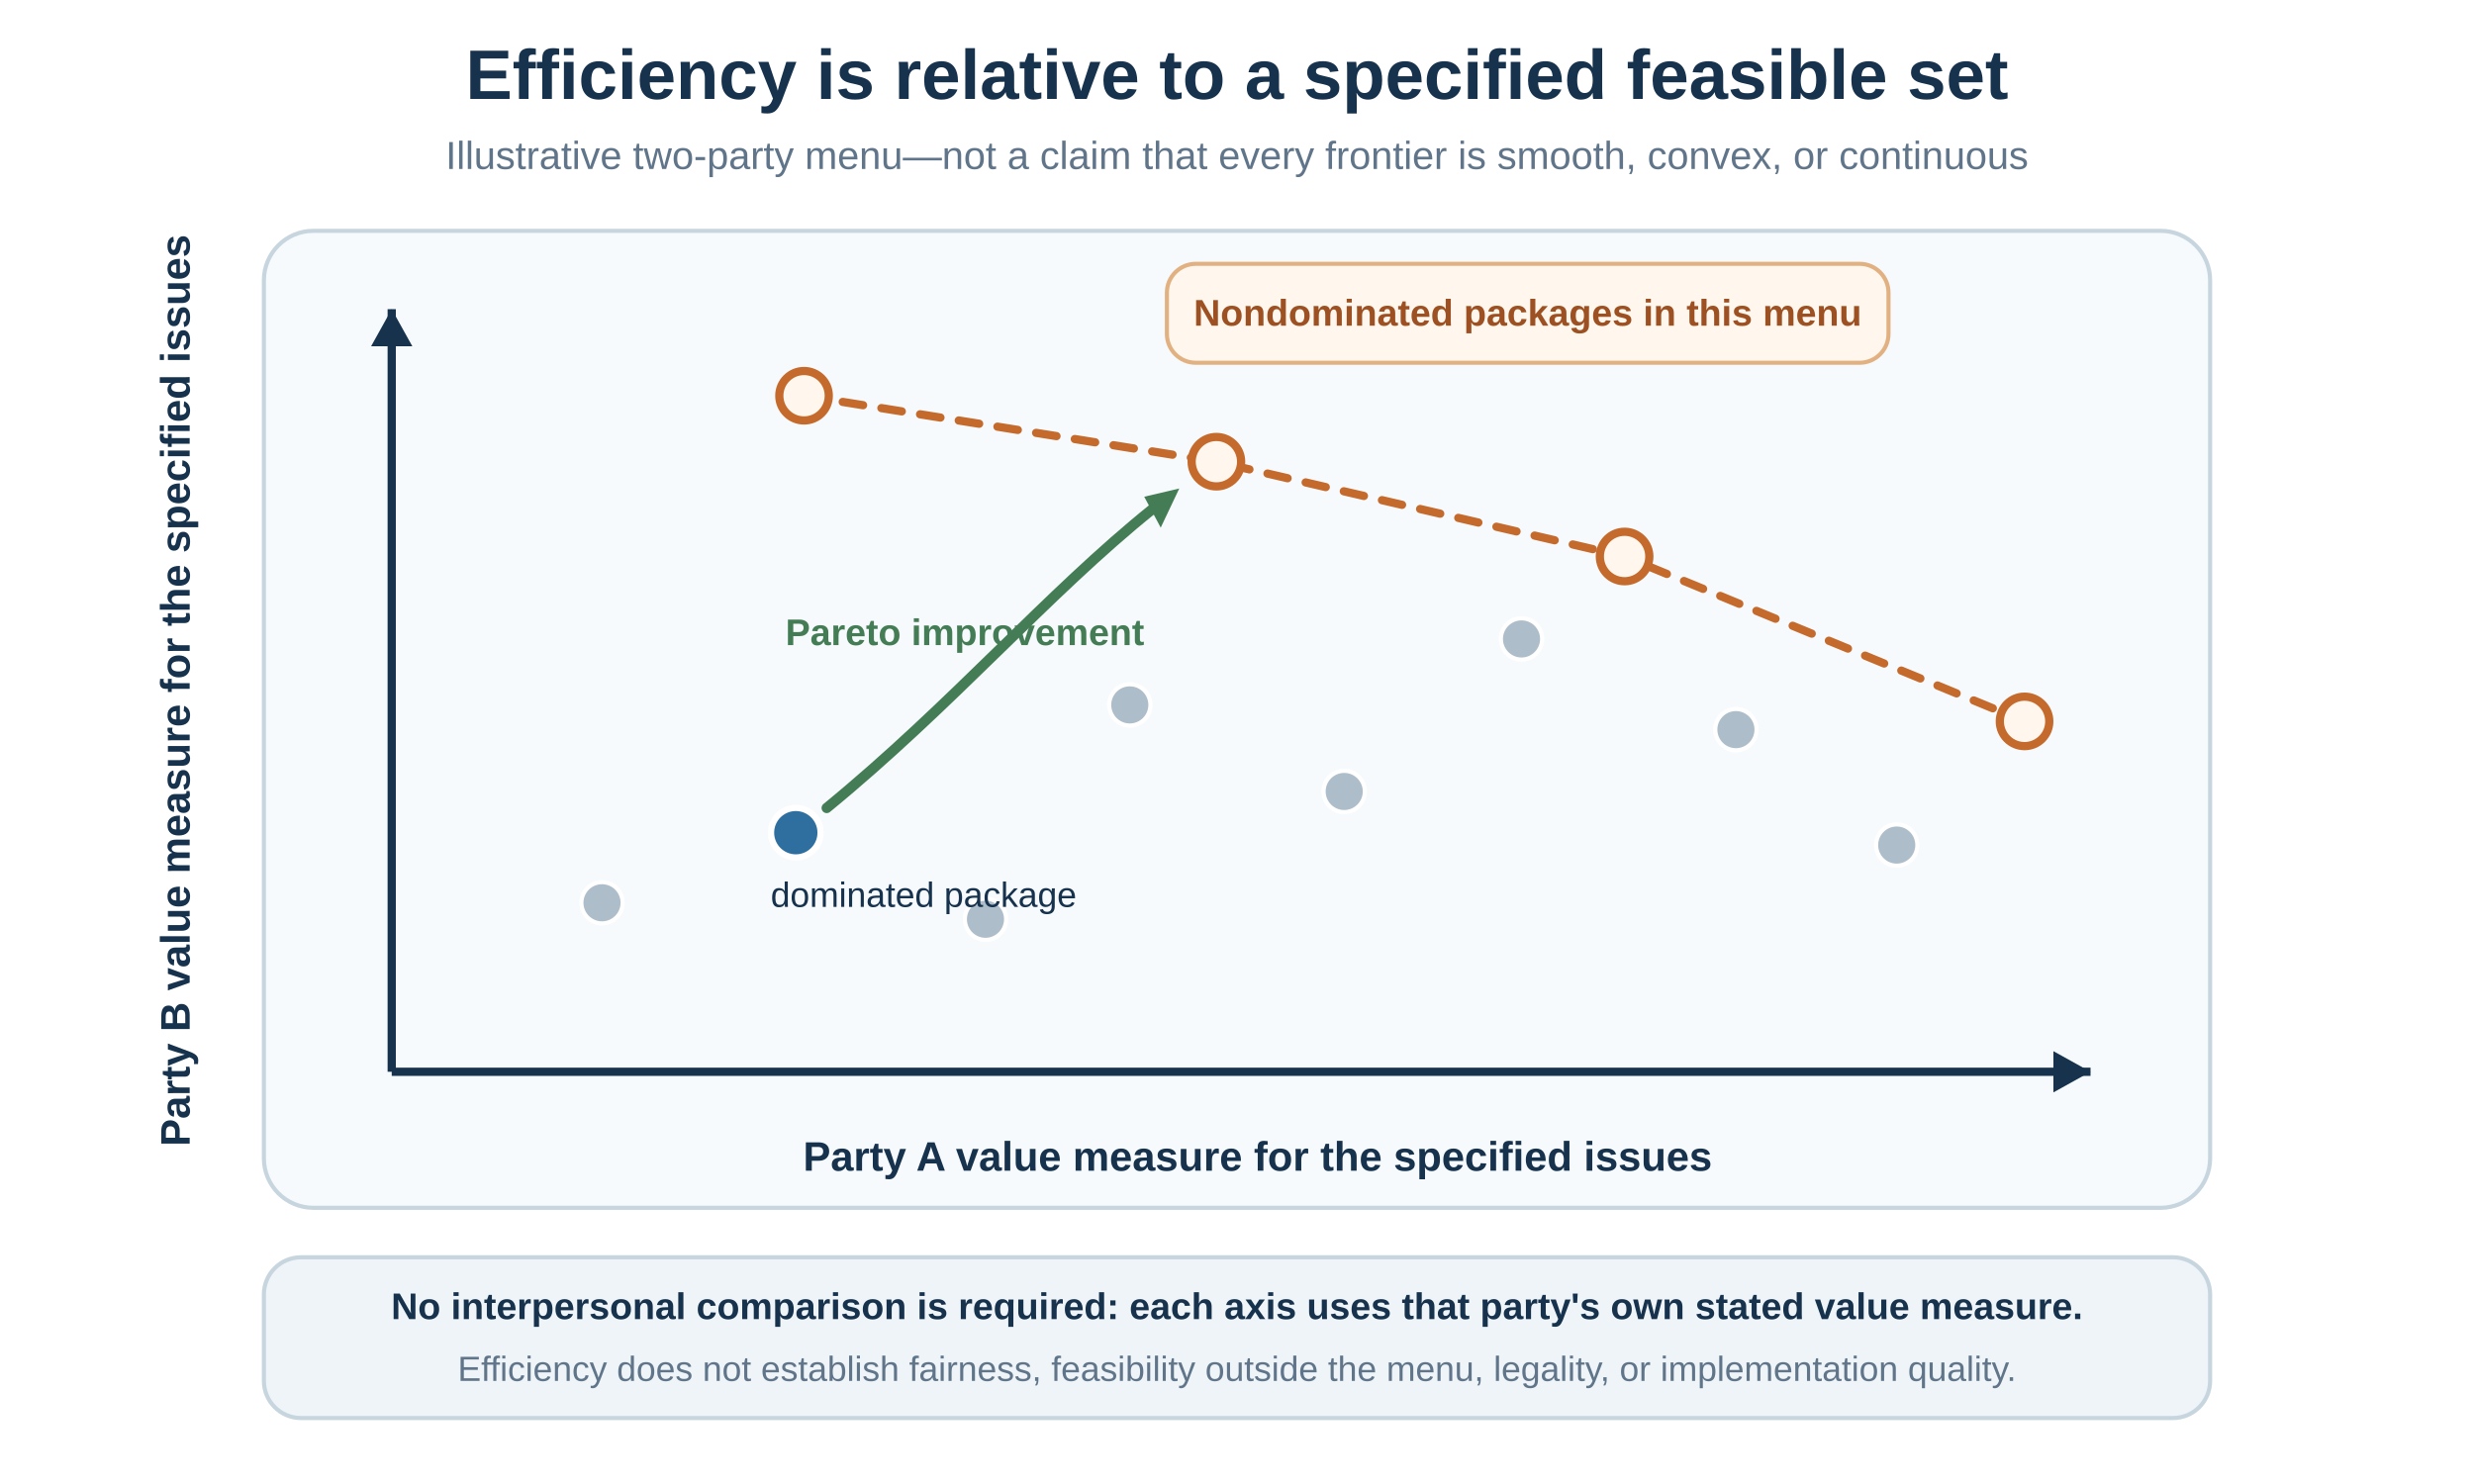
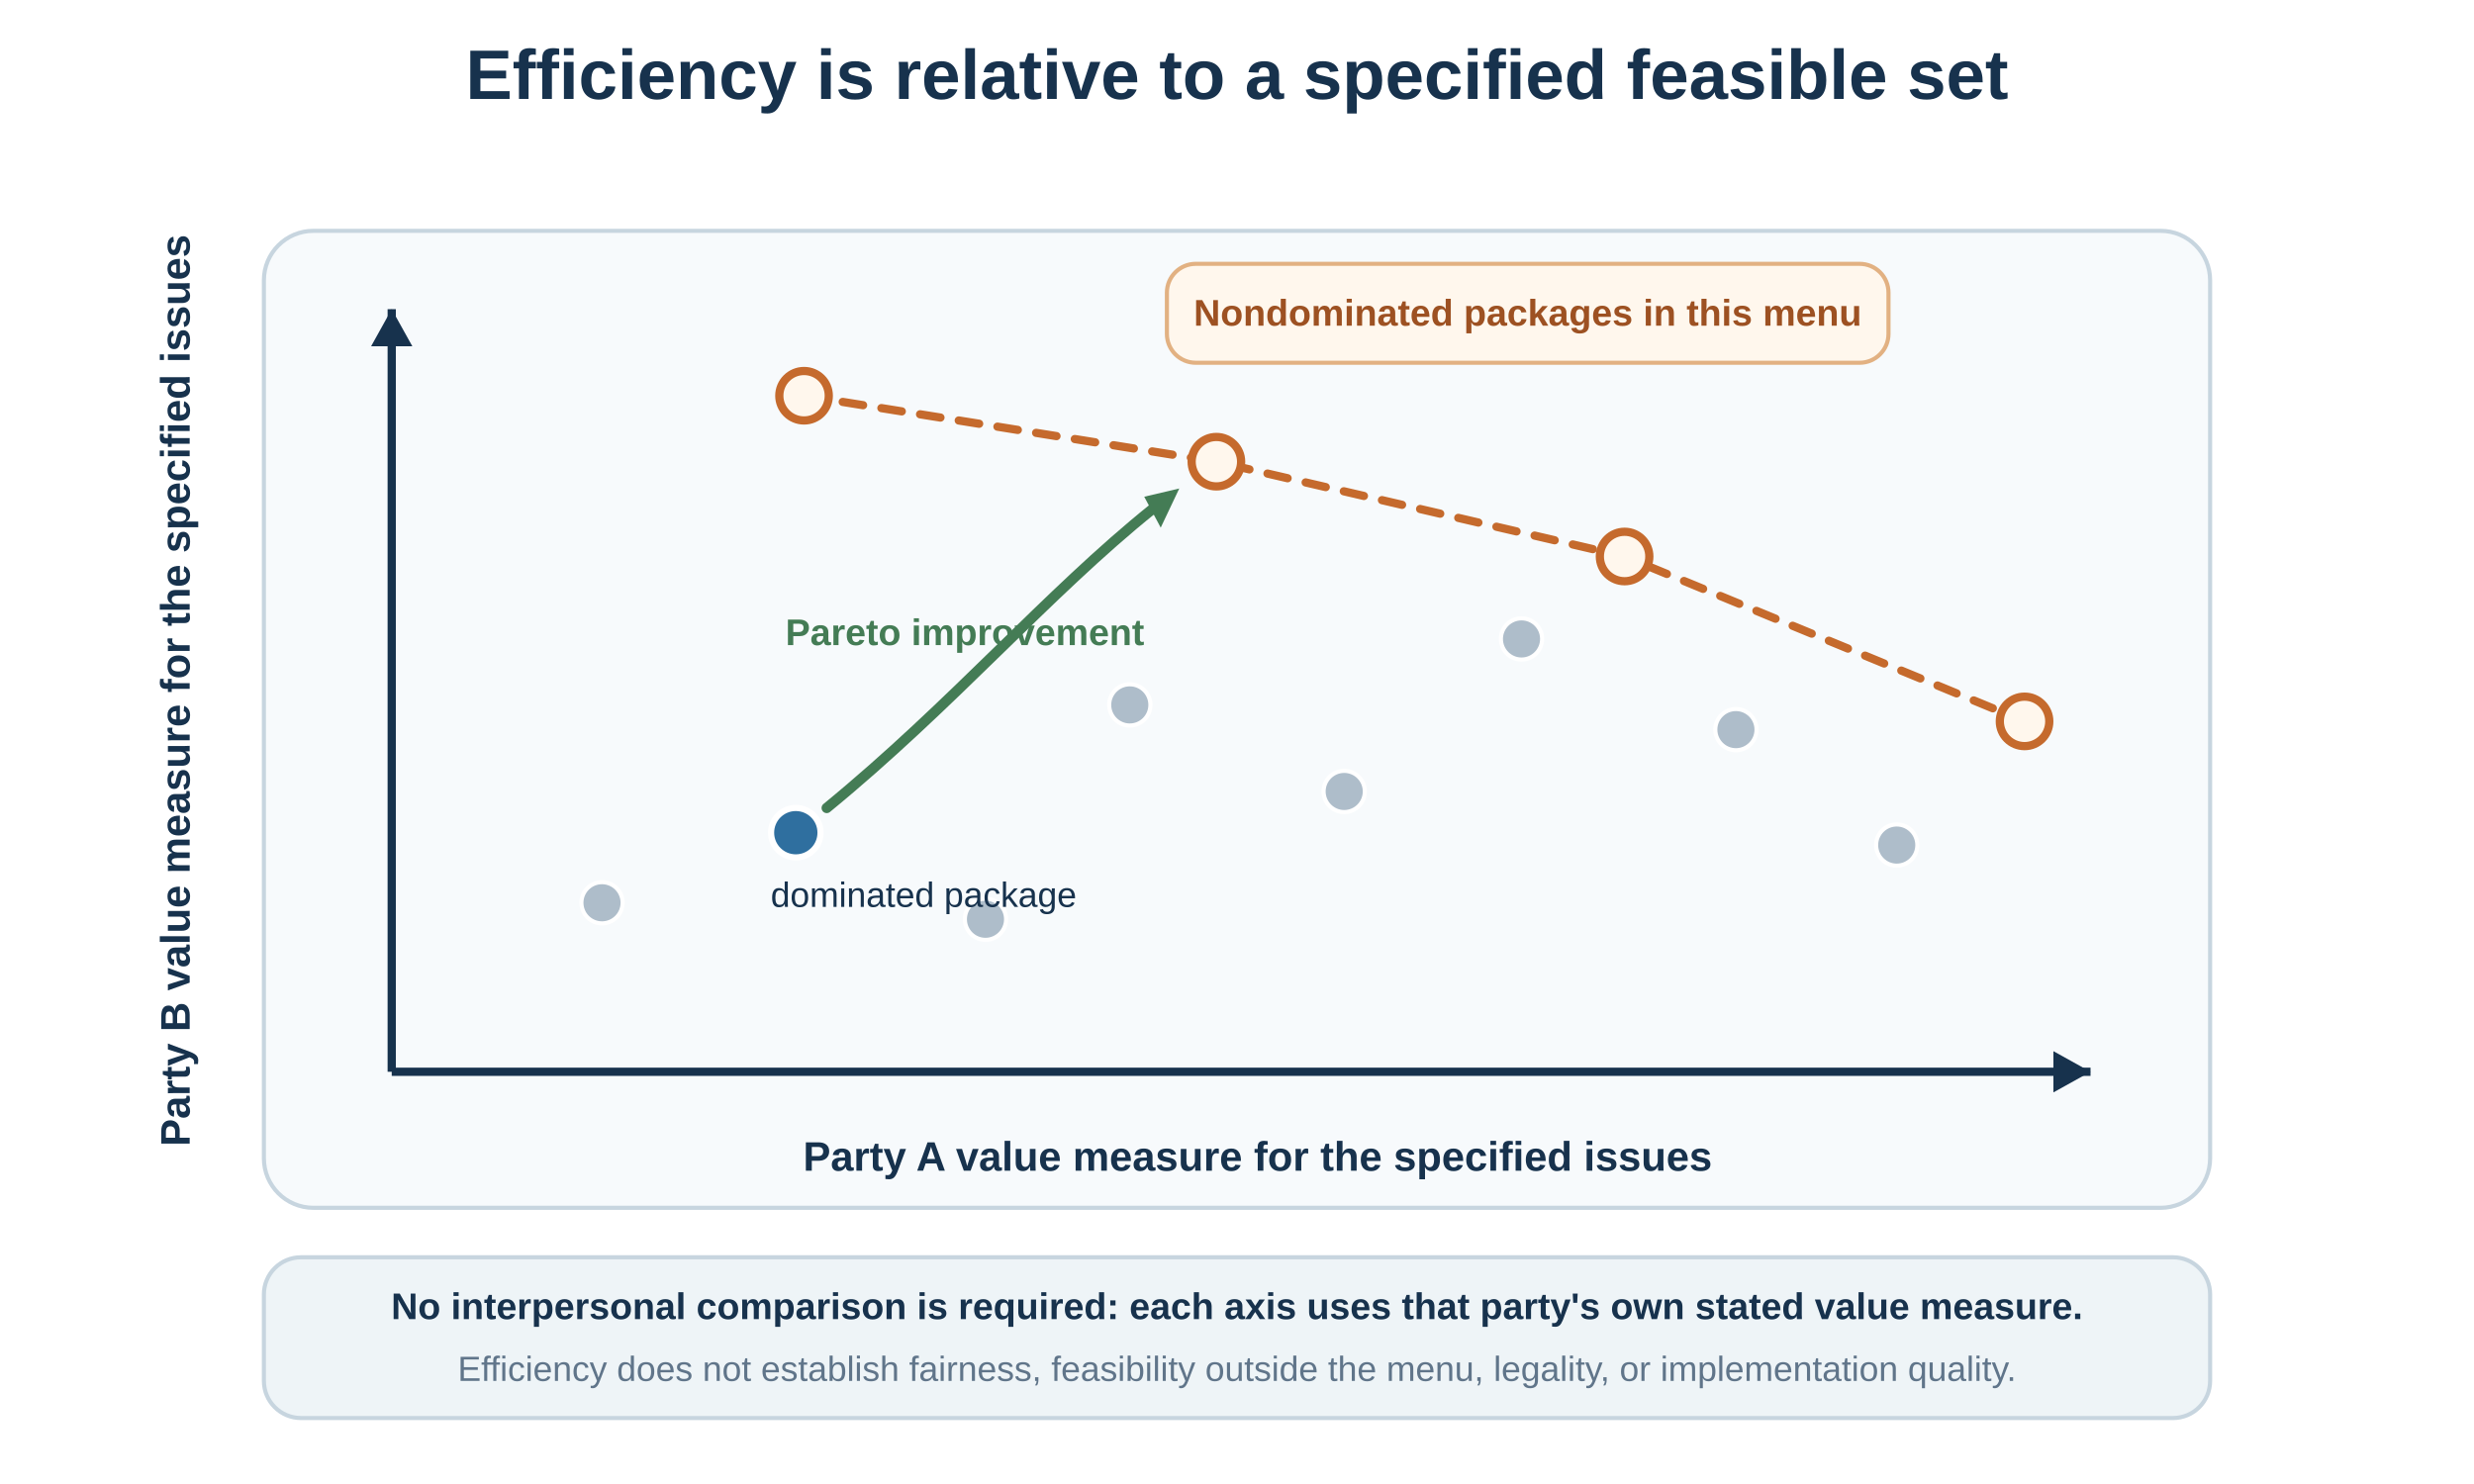
<svg xmlns="http://www.w3.org/2000/svg" width="1200" height="720" viewBox="0 0 1200 720" role="img" aria-labelledby="pareto-title pareto-desc">
  <rect width="1200" height="720" fill="#ffffff" />
  <text x="600" y="48" text-anchor="middle" font-family="Arial, Helvetica, sans-serif" font-size="34" font-weight="700" fill="#17324d">Efficiency is relative to a specified feasible set</text>
-   <text x="600" y="82" text-anchor="middle" font-family="Arial, Helvetica, sans-serif" font-size="19" fill="#60758a">Illustrative two-party menu—not a claim that every frontier is smooth, convex, or continuous</text>
  <rect x="128" y="112" width="944" height="474" rx="24" fill="#f7fafc" stroke="#c7d5df" stroke-width="2" />
  <line x1="190" y1="520" x2="1014" y2="520" stroke="#17324d" stroke-width="4" />
  <line x1="190" y1="520" x2="190" y2="150" stroke="#17324d" stroke-width="4" />
  <path d="M1014 520 L996 510 L996 530 Z" fill="#17324d" />
  <path d="M190 150 L180 168 L200 168 Z" fill="#17324d" />
  <text x="610" y="568" text-anchor="middle" font-family="Arial, Helvetica, sans-serif" font-size="20" font-weight="700" fill="#17324d">Party A value measure for the specified issues</text>
  <text x="92" y="335" text-anchor="middle" transform="rotate(-90 92 335)" font-family="Arial, Helvetica, sans-serif" font-size="20" font-weight="700" fill="#17324d">Party B value measure for the specified issues</text>
  <g fill="#aebdca" stroke="#ffffff" stroke-width="2">
    <circle cx="292" cy="438" r="10" />
    <circle cx="386" cy="404" r="10" />
    <circle cx="478" cy="446" r="10" />
    <circle cx="548" cy="342" r="10" />
    <circle cx="652" cy="384" r="10" />
    <circle cx="738" cy="310" r="10" />
    <circle cx="842" cy="354" r="10" />
    <circle cx="920" cy="410" r="10" />
  </g>
  <path d="M390 192 L590 224 L788 270 L982 350" fill="none" stroke="#c56a2d" stroke-width="4" stroke-dasharray="10 9" stroke-linecap="round" stroke-linejoin="round" />
  <g fill="#fff7ed" stroke="#c56a2d" stroke-width="4">
    <circle cx="390" cy="192" r="12" />
    <circle cx="590" cy="224" r="12" />
    <circle cx="788" cy="270" r="12" />
    <circle cx="982" cy="350" r="12" />
  </g>
  <rect x="566" y="128" width="350" height="48" rx="14" fill="#fff7ed" stroke="#e2b182" stroke-width="2" />
  <text x="741" y="158" text-anchor="middle" font-family="Arial, Helvetica, sans-serif" font-size="18" font-weight="700" fill="#9d5122">Nondominated packages in this menu</text>
  <circle cx="386" cy="404" r="12" fill="#2f6f9f" stroke="#ffffff" stroke-width="3" />
  <text x="448" y="440" text-anchor="middle" font-family="Arial, Helvetica, sans-serif" font-size="17" fill="#17324d">dominated package</text>
  <path d="M401 392 C462 342 508 288 559 247" fill="none" stroke="#447c55" stroke-width="5" stroke-linecap="round" />
  <path d="M572 237 L555 241 L563 256 Z" fill="#447c55" />
  <text x="468" y="313" text-anchor="middle" font-family="Arial, Helvetica, sans-serif" font-size="18" font-weight="700" fill="#447c55">Pareto improvement</text>
  <rect x="128" y="610" width="944" height="78" rx="18" fill="#eef4f7" stroke="#c7d5df" stroke-width="2" />
  <text x="600" y="640" text-anchor="middle" font-family="Arial, Helvetica, sans-serif" font-size="18" font-weight="700" fill="#17324d">No interpersonal comparison is required: each axis uses that party's own stated value measure.</text>
  <text x="600" y="670" text-anchor="middle" font-family="Arial, Helvetica, sans-serif" font-size="17" fill="#60758a">Efficiency does not establish fairness, feasibility outside the menu, legality, or implementation quality.</text>
</svg>
